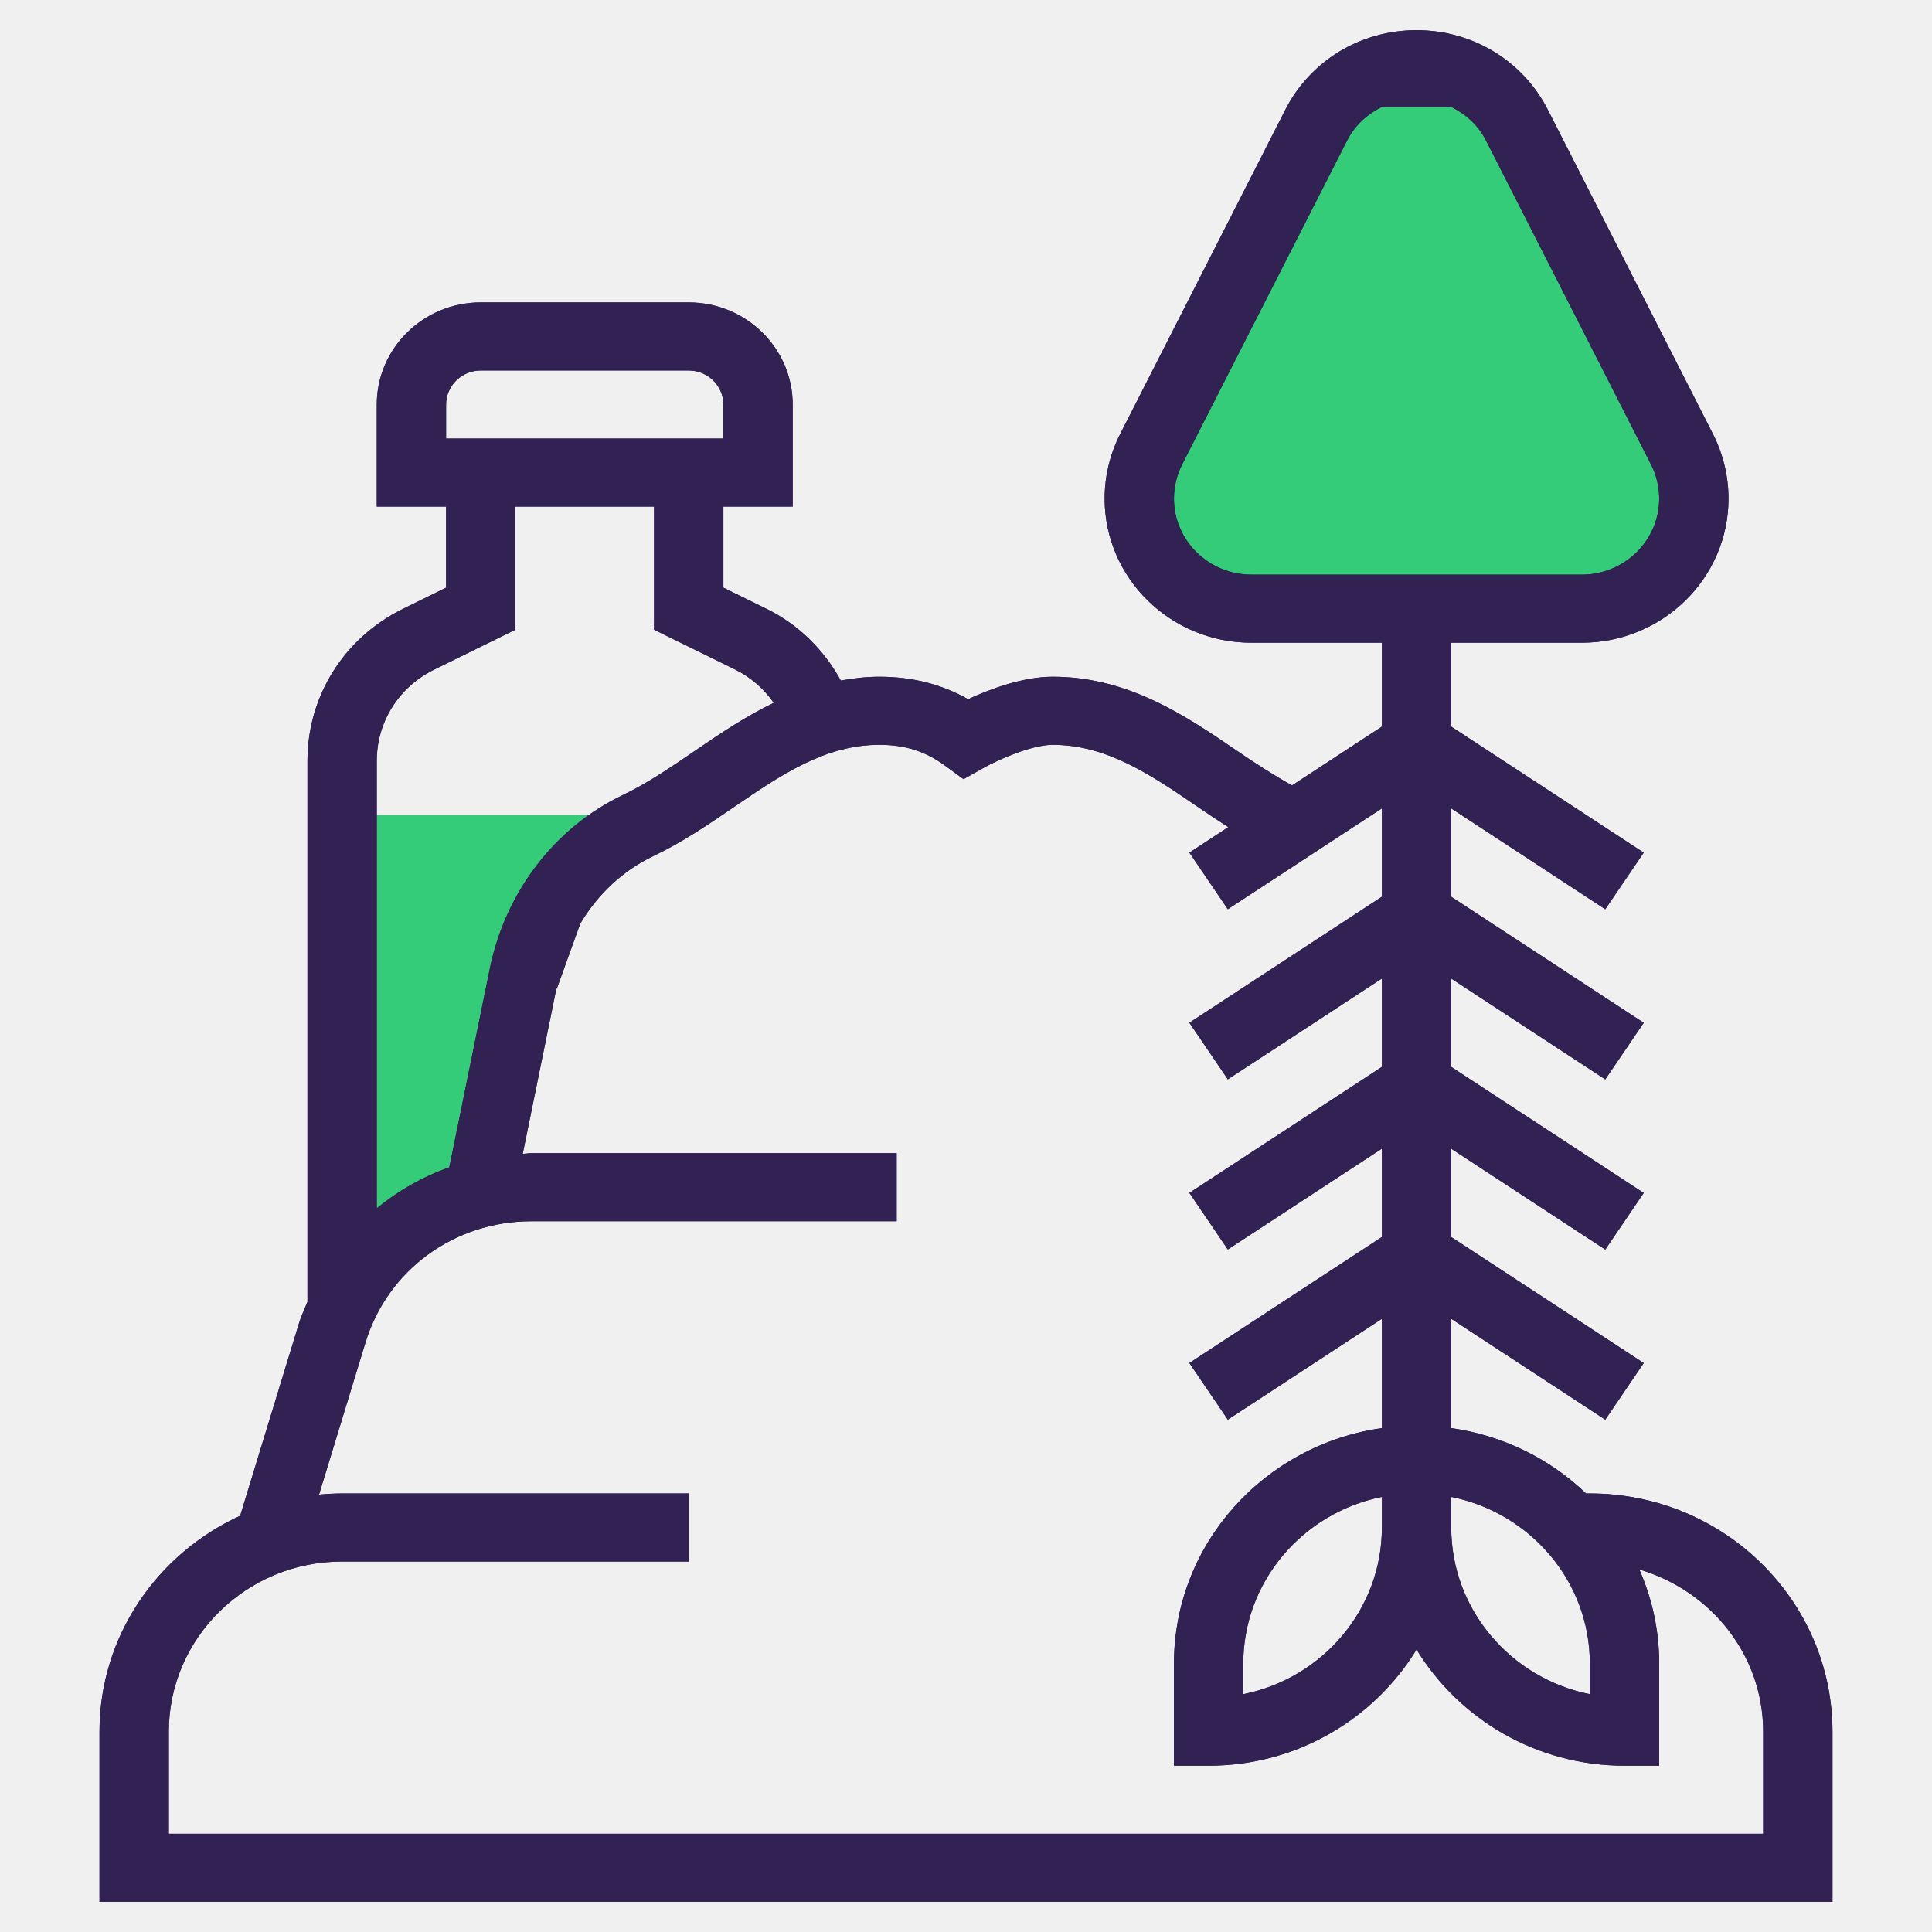
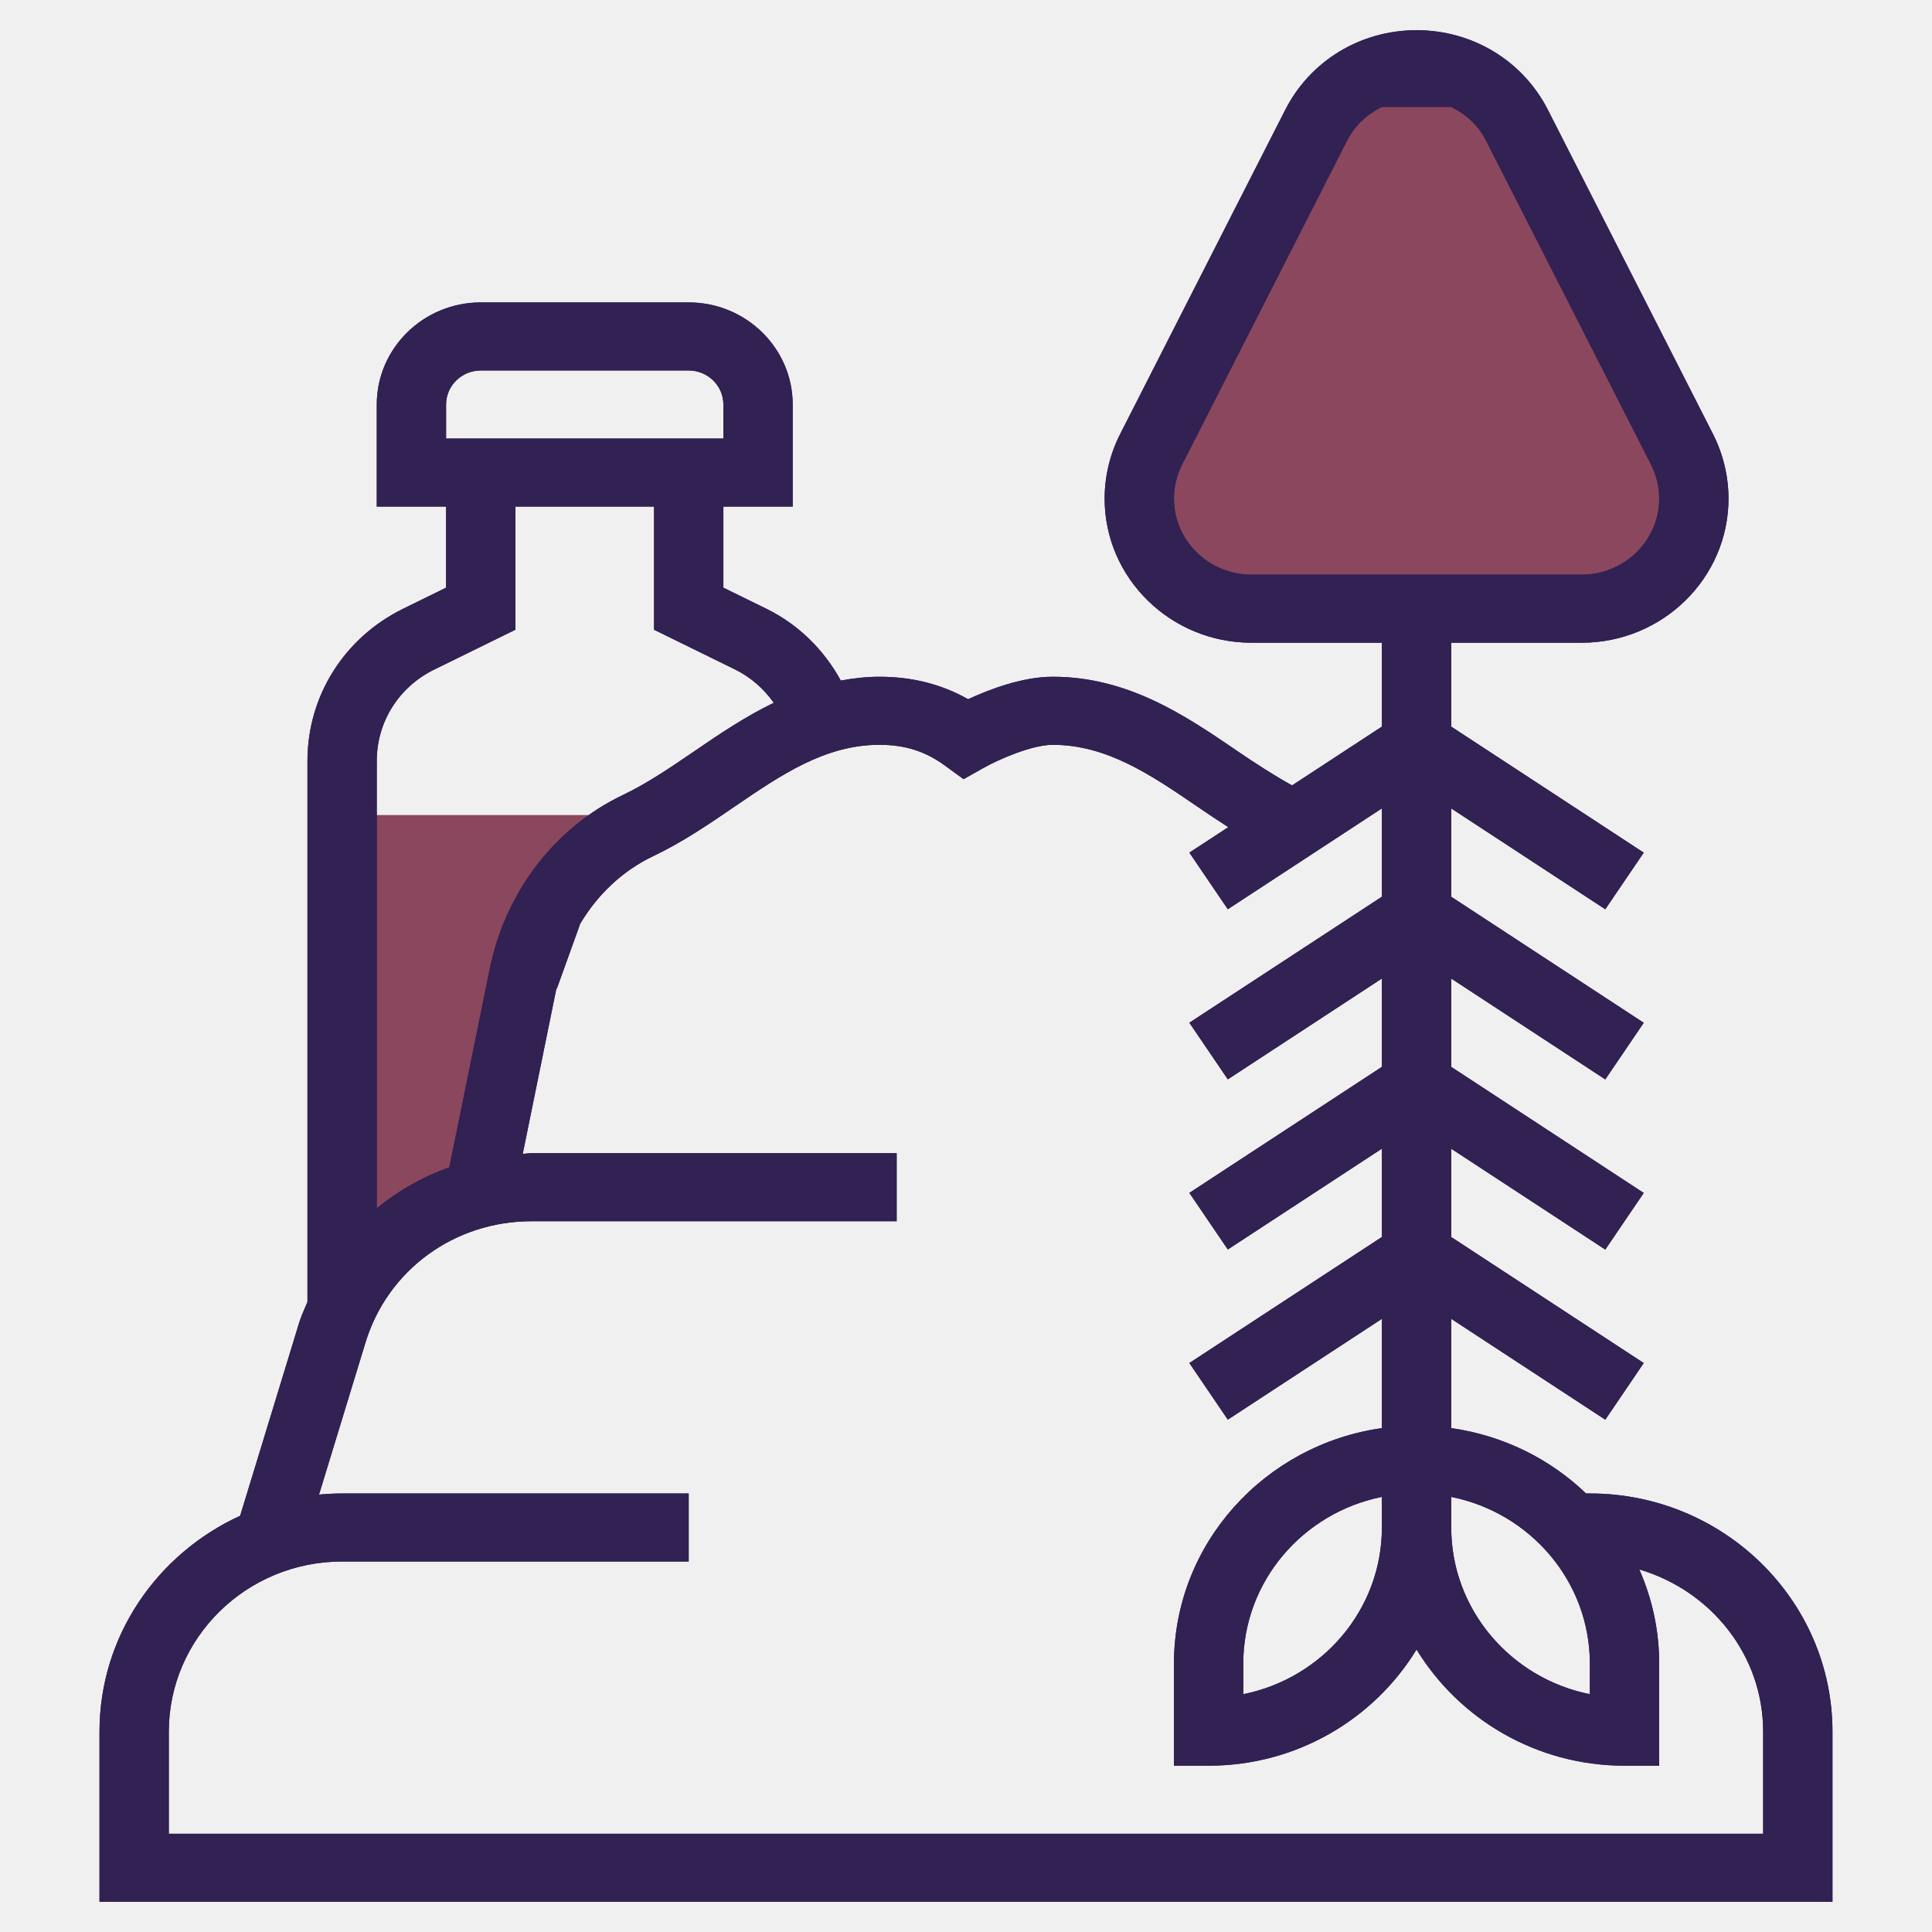
<svg xmlns="http://www.w3.org/2000/svg" width="64" height="64" viewBox="0 0 64 64" fill="none">
-   <path d="M11 44V27H22C21.737 27.164 21.463 27.304 21.189 27.433C19.125 28.417 17.705 30.372 17.252 32.573L15.772 39.879L15.784 40.09C13.684 40.605 11.919 42.033 11.012 44H11Z" fill="#34CB79" />
-   <path d="M43.909 2.562L48.515 2L56 16.062V18.312L54.273 20H38.151L37 17.75L37.576 13.812L43.909 2.562Z" fill="#34CB79" />
+   <path d="M11 44V27H22C21.737 27.164 21.463 27.304 21.189 27.433C19.125 28.417 17.705 30.372 17.252 32.573L15.772 39.879L15.784 40.09C13.684 40.605 11.919 42.033 11.012 44H11Z" fill="#8B475D" />
+   <path d="M43.909 2.562L48.515 2L56 16.062V18.312L54.273 20H38.151L37 17.75L37.576 13.812L43.909 2.562Z" fill="#8B475D" />
  <mask id="path-4-inside-1" fill="white">
    <path fill-rule="evenodd" clip-rule="evenodd" d="M52.666 49.473C57.098 49.473 60.703 53.013 60.703 57.364V60.745V63H3.296L3.296 60.745V57.364C3.296 54.198 5.209 51.469 7.955 50.212L9.908 43.823C9.963 43.646 10.034 43.48 10.106 43.313C10.132 43.251 10.159 43.189 10.185 43.126V25.205C10.185 23.056 11.401 21.124 13.358 20.164L14.777 19.467V16.782H12.481V13.4C12.481 11.536 14.027 10.018 15.925 10.018H22.814C24.713 10.018 26.259 11.536 26.259 13.4V16.782H23.963V19.467L25.383 20.164C26.45 20.686 27.294 21.525 27.853 22.544C28.261 22.471 28.681 22.418 29.127 22.418C30.215 22.418 31.184 22.663 32.071 23.162C32.755 22.845 33.863 22.418 34.872 22.418C37.384 22.418 39.294 23.723 40.981 24.874L40.983 24.876C41.6 25.297 42.196 25.681 42.8 26.018L45.777 24.07V21.291H41.456C38.774 21.291 36.592 19.149 36.592 16.516C36.592 15.778 36.77 15.04 37.105 14.381L42.575 3.64C43.404 2.011 45.071 1 46.925 1C48.78 1 50.447 2.011 51.276 3.639L56.746 14.38C57.081 15.04 57.259 15.778 57.259 16.516C57.259 19.149 55.078 21.291 52.395 21.291H48.074V24.07L54.451 28.245L53.177 30.121L48.074 26.78V29.706L54.451 33.881L53.177 35.757L48.074 32.416V35.342L54.451 39.518L53.177 41.394L48.074 38.053V40.978L54.451 45.153L53.177 47.029L48.074 43.688V47.308C49.799 47.552 51.349 48.33 52.54 49.473H52.666ZM39.159 15.389C38.983 15.737 38.889 16.127 38.889 16.516C38.889 17.906 40.04 19.036 41.456 19.036H52.395C53.811 19.036 54.963 17.906 54.963 16.516C54.963 16.127 54.87 15.737 54.692 15.389L49.222 4.648C48.968 4.15 48.557 3.78 48.074 3.541H45.777C45.294 3.78 44.883 4.15 44.629 4.648L39.159 15.389ZM52.666 56.122V55.109C52.666 52.387 50.69 50.11 48.074 49.587V50.6C48.074 53.321 50.05 55.599 52.666 56.122ZM41.185 56.122C43.801 55.599 45.777 53.322 45.777 50.6V49.587C43.161 50.11 41.185 52.387 41.185 55.109V56.122ZM15.925 12.273C15.293 12.273 14.777 12.779 14.777 13.4V14.527H23.963V13.4C23.963 12.779 23.447 12.273 22.814 12.273H15.925ZM17.074 20.86L14.385 22.18C13.21 22.756 12.481 23.915 12.481 25.205V40.025C13.194 39.443 14 38.98 14.884 38.67L16.228 32.075C16.743 29.549 18.389 27.403 20.633 26.336C21.44 25.951 22.206 25.428 23.016 24.875C23.822 24.324 24.682 23.741 25.632 23.281C25.306 22.82 24.876 22.436 24.355 22.18L21.666 20.86V16.782H17.074V20.86ZM11.333 51.727C8.168 51.727 5.592 54.256 5.592 57.364V60.745H58.407V57.364C58.407 54.819 56.669 52.688 54.304 51.99C54.726 52.947 54.963 54.001 54.963 55.109V58.491H53.814C50.889 58.491 48.332 56.943 46.925 54.643C45.519 56.943 42.962 58.491 40.037 58.491H38.889V55.109C38.889 51.142 41.888 47.858 45.777 47.308V43.688L40.673 47.028L39.399 45.152L45.777 40.977V38.051L40.673 41.391L39.399 39.516L45.777 35.341V32.415L40.673 35.755L39.399 33.879L45.777 29.705V26.779L40.673 30.12L39.399 28.244L40.689 27.401C40.344 27.178 40.002 26.952 39.672 26.725C38.126 25.669 36.666 24.673 34.872 24.673C34.193 24.673 33.102 25.145 32.574 25.442L31.919 25.811L31.313 25.369C30.657 24.887 29.984 24.673 29.127 24.673C27.334 24.673 25.873 25.669 24.328 26.724C23.48 27.304 22.603 27.903 21.634 28.363C20.633 28.84 19.8 29.625 19.222 30.596L19.222 30.595L19.221 30.598C19.215 30.608 19.209 30.617 19.203 30.627C19.206 30.628 19.208 30.629 19.21 30.629L18.445 32.752C18.441 32.751 18.436 32.749 18.431 32.748L17.316 38.223C17.361 38.221 17.404 38.216 17.448 38.212C17.5 38.206 17.552 38.2 17.606 38.2H29.703V40.455H17.606C15.052 40.455 12.842 42.069 12.108 44.471L10.568 49.511C10.821 49.488 11.075 49.473 11.333 49.473H22.814V51.727H11.333Z" />
  </mask>
  <path fill-rule="evenodd" clip-rule="evenodd" d="M52.666 49.473C57.098 49.473 60.703 53.013 60.703 57.364V60.745V63H3.296L3.296 60.745V57.364C3.296 54.198 5.209 51.469 7.955 50.212L9.908 43.823C9.963 43.646 10.034 43.48 10.106 43.313C10.132 43.251 10.159 43.189 10.185 43.126V25.205C10.185 23.056 11.401 21.124 13.358 20.164L14.777 19.467V16.782H12.481V13.4C12.481 11.536 14.027 10.018 15.925 10.018H22.814C24.713 10.018 26.259 11.536 26.259 13.4V16.782H23.963V19.467L25.383 20.164C26.45 20.686 27.294 21.525 27.853 22.544C28.261 22.471 28.681 22.418 29.127 22.418C30.215 22.418 31.184 22.663 32.071 23.162C32.755 22.845 33.863 22.418 34.872 22.418C37.384 22.418 39.294 23.723 40.981 24.874L40.983 24.876C41.6 25.297 42.196 25.681 42.8 26.018L45.777 24.07V21.291H41.456C38.774 21.291 36.592 19.149 36.592 16.516C36.592 15.778 36.77 15.04 37.105 14.381L42.575 3.64C43.404 2.011 45.071 1 46.925 1C48.78 1 50.447 2.011 51.276 3.639L56.746 14.38C57.081 15.04 57.259 15.778 57.259 16.516C57.259 19.149 55.078 21.291 52.395 21.291H48.074V24.07L54.451 28.245L53.177 30.121L48.074 26.78V29.706L54.451 33.881L53.177 35.757L48.074 32.416V35.342L54.451 39.518L53.177 41.394L48.074 38.053V40.978L54.451 45.153L53.177 47.029L48.074 43.688V47.308C49.799 47.552 51.349 48.33 52.54 49.473H52.666ZM39.159 15.389C38.983 15.737 38.889 16.127 38.889 16.516C38.889 17.906 40.04 19.036 41.456 19.036H52.395C53.811 19.036 54.963 17.906 54.963 16.516C54.963 16.127 54.87 15.737 54.692 15.389L49.222 4.648C48.968 4.15 48.557 3.78 48.074 3.541H45.777C45.294 3.78 44.883 4.15 44.629 4.648L39.159 15.389ZM52.666 56.122V55.109C52.666 52.387 50.69 50.11 48.074 49.587V50.6C48.074 53.321 50.05 55.599 52.666 56.122ZM41.185 56.122C43.801 55.599 45.777 53.322 45.777 50.6V49.587C43.161 50.11 41.185 52.387 41.185 55.109V56.122ZM15.925 12.273C15.293 12.273 14.777 12.779 14.777 13.4V14.527H23.963V13.4C23.963 12.779 23.447 12.273 22.814 12.273H15.925ZM17.074 20.86L14.385 22.18C13.21 22.756 12.481 23.915 12.481 25.205V40.025C13.194 39.443 14 38.98 14.884 38.67L16.228 32.075C16.743 29.549 18.389 27.403 20.633 26.336C21.44 25.951 22.206 25.428 23.016 24.875C23.822 24.324 24.682 23.741 25.632 23.281C25.306 22.82 24.876 22.436 24.355 22.18L21.666 20.86V16.782H17.074V20.86ZM11.333 51.727C8.168 51.727 5.592 54.256 5.592 57.364V60.745H58.407V57.364C58.407 54.819 56.669 52.688 54.304 51.99C54.726 52.947 54.963 54.001 54.963 55.109V58.491H53.814C50.889 58.491 48.332 56.943 46.925 54.643C45.519 56.943 42.962 58.491 40.037 58.491H38.889V55.109C38.889 51.142 41.888 47.858 45.777 47.308V43.688L40.673 47.028L39.399 45.152L45.777 40.977V38.051L40.673 41.391L39.399 39.516L45.777 35.341V32.415L40.673 35.755L39.399 33.879L45.777 29.705V26.779L40.673 30.12L39.399 28.244L40.689 27.401C40.344 27.178 40.002 26.952 39.672 26.725C38.126 25.669 36.666 24.673 34.872 24.673C34.193 24.673 33.102 25.145 32.574 25.442L31.919 25.811L31.313 25.369C30.657 24.887 29.984 24.673 29.127 24.673C27.334 24.673 25.873 25.669 24.328 26.724C23.48 27.304 22.603 27.903 21.634 28.363C20.633 28.84 19.8 29.625 19.222 30.596L19.222 30.595L19.221 30.598C19.215 30.608 19.209 30.617 19.203 30.627C19.206 30.628 19.208 30.629 19.21 30.629L18.445 32.752C18.441 32.751 18.436 32.749 18.431 32.748L17.316 38.223C17.361 38.221 17.404 38.216 17.448 38.212C17.5 38.206 17.552 38.2 17.606 38.2H29.703V40.455H17.606C15.052 40.455 12.842 42.069 12.108 44.471L10.568 49.511C10.821 49.488 11.075 49.473 11.333 49.473H22.814V51.727H11.333Z" fill="#322153" />
  <path d="M60.703 63V64H61.703V63H60.703ZM3.296 63L2.296 63L2.296 64H3.296V63ZM3.296 60.745H2.296V60.745L3.296 60.745ZM7.955 50.212L8.371 51.121L8.78 50.934L8.912 50.504L7.955 50.212ZM9.908 43.823L8.953 43.526L8.951 43.53L9.908 43.823ZM10.106 43.313L11.024 43.708L11.024 43.708L10.106 43.313ZM10.185 43.126L11.109 43.508L11.185 43.324V43.126H10.185ZM13.358 20.164L13.799 21.061L13.799 21.061L13.358 20.164ZM14.777 19.467L15.218 20.364L15.777 20.09V19.467H14.777ZM14.777 16.782H15.777V15.782H14.777V16.782ZM12.481 16.782H11.481V17.782H12.481V16.782ZM26.259 16.782V17.782H27.259V16.782H26.259ZM23.963 16.782V15.782H22.963V16.782H23.963ZM23.963 19.467H22.963V20.09L23.522 20.364L23.963 19.467ZM25.383 20.164L24.942 21.061L24.942 21.062L25.383 20.164ZM27.853 22.544L26.976 23.025L27.321 23.655L28.029 23.529L27.853 22.544ZM32.071 23.162L31.58 24.033L32.026 24.285L32.491 24.07L32.071 23.162ZM40.981 24.874L41.545 24.049L41.545 24.048L40.981 24.874ZM40.983 24.876L40.419 25.701L40.419 25.702L40.983 24.876ZM42.8 26.018L42.312 26.891L42.841 27.187L43.348 26.855L42.8 26.018ZM45.777 24.07L46.325 24.906L46.777 24.61V24.07H45.777ZM45.777 21.291H46.777V20.291H45.777V21.291ZM37.105 14.381L36.214 13.927L36.214 13.928L37.105 14.381ZM42.575 3.64L43.466 4.094L43.466 4.094L42.575 3.64ZM51.276 3.639L52.167 3.185L52.167 3.185L51.276 3.639ZM56.746 14.38L57.638 13.927L57.637 13.926L56.746 14.38ZM48.074 21.291V20.291H47.074V21.291H48.074ZM48.074 24.07H47.074V24.61L47.526 24.906L48.074 24.07ZM54.451 28.245L55.278 28.807L55.849 27.965L54.998 27.408L54.451 28.245ZM53.177 30.121L52.629 30.957L53.452 31.496L54.004 30.683L53.177 30.121ZM48.074 26.78L48.621 25.943L47.074 24.93V26.78H48.074ZM48.074 29.706H47.074V30.246L47.526 30.542L48.074 29.706ZM54.451 33.881L55.278 34.443L55.849 33.602L54.998 33.045L54.451 33.881ZM53.177 35.757L52.629 36.594L53.452 37.133L54.004 36.319L53.177 35.757ZM48.074 32.416L48.621 31.579L47.074 30.566V32.416H48.074ZM48.074 35.342H47.074V35.883L47.526 36.179L48.074 35.342ZM54.451 39.518L55.278 40.08L55.849 39.238L54.998 38.681L54.451 39.518ZM53.177 41.394L52.629 42.23L53.452 42.769L54.004 41.955L53.177 41.394ZM48.074 38.053L48.621 37.216L47.074 36.203V38.053H48.074ZM48.074 40.978H47.074V41.519L47.526 41.815L48.074 40.978ZM54.451 45.153L55.278 45.715L55.849 44.873L54.998 44.316L54.451 45.153ZM53.177 47.029L52.629 47.865L53.452 48.404L54.004 47.591L53.177 47.029ZM48.074 43.688L48.621 42.851L47.074 41.838V43.688H48.074ZM48.074 47.308H47.074V48.177L47.934 48.299L48.074 47.308ZM52.54 49.473L51.848 50.194L52.138 50.473H52.54V49.473ZM39.159 15.389L38.268 14.935L38.267 14.937L39.159 15.389ZM54.692 15.389L53.801 15.842L53.801 15.843L54.692 15.389ZM49.222 4.648L50.113 4.194L50.113 4.193L49.222 4.648ZM48.074 3.541L48.517 2.644L48.307 2.541H48.074V3.541ZM45.777 3.541V2.541H45.544L45.334 2.644L45.777 3.541ZM44.629 4.648L43.738 4.193L43.738 4.194L44.629 4.648ZM52.666 56.122L52.47 57.103L53.666 57.342V56.122H52.666ZM48.074 49.587L48.27 48.606L47.074 48.367V49.587H48.074ZM41.185 56.122H40.185V57.342L41.381 57.103L41.185 56.122ZM45.777 49.587H46.777V48.367L45.581 48.606L45.777 49.587ZM14.777 14.527H13.777V15.527H14.777V14.527ZM23.963 14.527V15.527H24.963V14.527H23.963ZM14.385 22.18L14.825 23.078L14.826 23.078L14.385 22.18ZM17.074 20.86L17.514 21.758L18.074 21.484V20.86H17.074ZM12.481 40.025H11.481V42.132L13.113 40.8L12.481 40.025ZM14.884 38.67L15.215 39.614L15.75 39.426L15.864 38.87L14.884 38.67ZM16.228 32.075L15.248 31.876L15.248 31.876L16.228 32.075ZM20.633 26.336L21.063 27.239L21.063 27.238L20.633 26.336ZM23.016 24.875L22.452 24.049L22.452 24.049L23.016 24.875ZM25.632 23.281L26.069 24.18L27.131 23.665L26.448 22.702L25.632 23.281ZM24.355 22.18L24.796 21.283L24.355 22.18ZM21.666 20.86H20.666V21.484L21.226 21.758L21.666 20.86ZM21.666 16.782H22.666V15.782H21.666V16.782ZM17.074 16.782V15.782H16.074V16.782H17.074ZM5.592 60.745H4.592V61.745H5.592V60.745ZM58.407 60.745V61.745H59.407V60.745H58.407ZM54.304 51.99L54.587 51.031L52.52 50.42L53.389 52.393L54.304 51.99ZM54.963 58.491V59.491H55.963V58.491H54.963ZM46.925 54.643L47.779 54.122L46.925 52.727L46.072 54.122L46.925 54.643ZM38.889 58.491H37.889V59.491H38.889V58.491ZM45.777 47.308L45.917 48.299L46.777 48.177V47.308H45.777ZM45.777 43.688H46.777V41.838L45.23 42.851L45.777 43.688ZM40.673 47.028L39.846 47.59L40.398 48.403L41.221 47.864L40.673 47.028ZM39.399 45.152L38.852 44.315L38.001 44.872L38.572 45.714L39.399 45.152ZM45.777 40.977L46.325 41.814L46.777 41.518V40.977H45.777ZM45.777 38.051H46.777V36.202L45.23 37.215L45.777 38.051ZM40.673 41.391L39.846 41.953L40.398 42.766L41.221 42.228L40.673 41.391ZM39.399 39.516L38.852 38.679L38.001 39.236L38.572 40.077L39.399 39.516ZM45.777 35.341L46.325 36.178L46.777 35.882V35.341H45.777ZM45.777 32.415H46.777V30.566L45.23 31.578L45.777 32.415ZM40.673 35.755L39.846 36.317L40.398 37.13L41.221 36.592L40.673 35.755ZM39.399 33.879L38.852 33.042L38.001 33.599L38.572 34.441L39.399 33.879ZM45.777 29.705L46.325 30.541L46.777 30.245V29.705H45.777ZM45.777 26.779H46.777V24.929L45.23 25.942L45.777 26.779ZM40.673 30.12L39.846 30.681L40.398 31.495L41.221 30.956L40.673 30.12ZM39.399 28.244L38.852 27.407L38 27.964L38.572 28.806L39.399 28.244ZM40.689 27.401L41.236 28.238L42.522 27.396L41.232 26.561L40.689 27.401ZM39.672 26.725L40.237 25.901L40.236 25.9L39.672 26.725ZM32.574 25.442L32.084 24.57L32.082 24.571L32.574 25.442ZM31.919 25.811L31.33 26.619L31.85 26.998L32.411 26.682L31.919 25.811ZM31.313 25.369L30.721 26.174L30.724 26.176L31.313 25.369ZM24.328 26.724L23.764 25.898L23.763 25.899L24.328 26.724ZM21.634 28.363L21.205 27.46L21.205 27.46L21.634 28.363ZM19.222 30.596L18.869 31.531L19.653 31.827L20.081 31.107L19.222 30.596ZM19.222 30.595L19.575 29.66L18.625 29.301L18.281 30.257L19.222 30.595ZM19.221 30.598L20.08 31.109L20.129 31.026L20.162 30.936L19.221 30.598ZM19.203 30.627L18.341 30.121L17.711 31.194L18.895 31.578L19.203 30.627ZM19.21 30.629L20.151 30.968L20.5 29.998L19.52 29.678L19.21 30.629ZM18.445 32.752L18.147 33.706L19.062 33.993L19.386 33.091L18.445 32.752ZM18.431 32.748L18.726 31.792L17.671 31.466L17.451 32.548L18.431 32.748ZM17.316 38.223L16.336 38.023L16.083 39.264L17.349 39.222L17.316 38.223ZM17.448 38.212L17.339 37.218L17.339 37.218L17.448 38.212ZM29.703 38.2H30.703V37.2H29.703V38.2ZM29.703 40.455V41.455H30.703V40.455H29.703ZM12.108 44.471L11.151 44.179L11.151 44.179L12.108 44.471ZM10.568 49.511L9.612 49.219L9.176 50.646L10.662 50.507L10.568 49.511ZM22.814 49.473H23.814V48.473H22.814V49.473ZM22.814 51.727V52.727H23.814V51.727H22.814ZM61.703 57.364C61.703 52.443 57.633 48.473 52.666 48.473V50.473C56.563 50.473 59.703 53.582 59.703 57.364H61.703ZM61.703 60.745V57.364H59.703V60.745H61.703ZM61.703 63V60.745H59.703V63H61.703ZM3.296 64H60.703V62H3.296V64ZM2.296 60.745L2.296 63L4.296 63L4.296 60.745L2.296 60.745ZM2.296 57.364V60.745H4.296V57.364H2.296ZM7.539 49.303C4.46 50.712 2.296 53.782 2.296 57.364H4.296C4.296 54.615 5.957 52.226 8.371 51.121L7.539 49.303ZM8.951 43.53L6.999 49.92L8.912 50.504L10.864 44.115L8.951 43.53ZM9.187 42.918C9.118 43.078 9.026 43.291 8.953 43.526L10.863 44.119C10.9 44.001 10.95 43.882 11.024 43.708L9.187 42.918ZM9.26 42.745C9.238 42.8 9.214 42.855 9.187 42.918L11.024 43.708C11.051 43.647 11.08 43.578 11.109 43.508L9.26 42.745ZM9.185 25.205V43.126H11.185V25.205H9.185ZM12.918 19.266C10.624 20.391 9.185 22.668 9.185 25.205H11.185C11.185 23.445 12.177 21.857 13.799 21.061L12.918 19.266ZM14.337 18.569L12.918 19.266L13.799 21.061L15.218 20.364L14.337 18.569ZM13.777 16.782V19.467H15.777V16.782H13.777ZM12.481 17.782H14.777V15.782H12.481V17.782ZM11.481 13.4V16.782H13.481V13.4H11.481ZM15.925 9.018C13.492 9.018 11.481 10.966 11.481 13.4H13.481C13.481 12.105 14.562 11.018 15.925 11.018V9.018ZM22.814 9.018H15.925V11.018H22.814V9.018ZM27.259 13.4C27.259 10.966 25.248 9.018 22.814 9.018V11.018C24.178 11.018 25.259 12.105 25.259 13.4H27.259ZM27.259 16.782V13.4H25.259V16.782H27.259ZM23.963 17.782H26.259V15.782H23.963V17.782ZM24.963 19.467V16.782H22.963V19.467H24.963ZM25.823 19.266L24.403 18.569L23.522 20.364L24.942 21.061L25.823 19.266ZM28.73 22.064C28.078 20.874 27.085 19.884 25.823 19.266L24.942 21.062C25.814 21.489 26.511 22.177 26.976 23.025L28.73 22.064ZM29.127 21.418C28.602 21.418 28.119 21.48 27.676 21.56L28.029 23.529C28.403 23.462 28.761 23.418 29.127 23.418V21.418ZM32.562 22.291C31.515 21.701 30.374 21.418 29.127 21.418V23.418C30.056 23.418 30.854 23.624 31.58 24.033L32.562 22.291ZM34.872 21.418C33.634 21.418 32.359 21.927 31.651 22.255L32.491 24.07C33.151 23.764 34.093 23.418 34.872 23.418V21.418ZM41.545 24.048C39.888 22.917 37.735 21.418 34.872 21.418V23.418C37.033 23.418 38.701 24.528 40.417 25.7L41.545 24.048ZM41.547 24.05L41.545 24.049L40.416 25.7L40.419 25.701L41.547 24.05ZM43.289 25.146C42.72 24.828 42.151 24.462 41.547 24.05L40.419 25.702C41.05 26.132 41.672 26.533 42.312 26.891L43.289 25.146ZM45.23 23.233L42.253 25.182L43.348 26.855L46.325 24.906L45.23 23.233ZM44.777 21.291V24.07H46.777V21.291H44.777ZM41.456 22.291H45.777V20.291H41.456V22.291ZM35.592 16.516C35.592 19.719 38.239 22.291 41.456 22.291V20.291C39.309 20.291 37.592 18.58 37.592 16.516H35.592ZM36.214 13.928C35.808 14.727 35.592 15.62 35.592 16.516H37.592C37.592 15.937 37.732 15.354 37.997 14.834L36.214 13.928ZM41.684 3.186L36.214 13.927L37.996 14.835L43.466 4.094L41.684 3.186ZM46.925 0C44.702 0 42.687 1.216 41.684 3.186L43.466 4.094C44.122 2.806 45.44 2 46.925 2V0ZM52.167 3.185C51.164 1.216 49.149 0 46.925 0V2C48.411 2 49.73 2.806 50.385 4.093L52.167 3.185ZM57.637 13.926L52.167 3.185L50.385 4.093L55.855 14.834L57.637 13.926ZM58.259 16.516C58.259 15.62 58.043 14.727 57.638 13.927L55.854 14.832C56.119 15.354 56.259 15.937 56.259 16.516H58.259ZM52.395 22.291C55.612 22.291 58.259 19.719 58.259 16.516H56.259C56.259 18.58 54.543 20.291 52.395 20.291V22.291ZM48.074 22.291H52.395V20.291H48.074V22.291ZM49.074 24.07V21.291H47.074V24.07H49.074ZM54.998 27.408L48.621 23.233L47.526 24.906L53.903 29.082L54.998 27.408ZM54.004 30.683L55.278 28.807L53.623 27.683L52.35 29.559L54.004 30.683ZM47.526 27.616L52.629 30.957L53.725 29.284L48.621 25.943L47.526 27.616ZM49.074 29.706V26.78H47.074V29.706H49.074ZM54.998 33.045L48.621 28.869L47.526 30.542L53.903 34.718L54.998 33.045ZM54.004 36.319L55.278 34.443L53.623 33.32L52.35 35.196L54.004 36.319ZM47.526 33.253L52.629 36.594L53.725 34.921L48.621 31.579L47.526 33.253ZM49.074 35.342V32.416H47.074V35.342H49.074ZM54.998 38.681L48.621 34.506L47.526 36.179L53.903 40.354L54.998 38.681ZM54.004 41.955L55.278 40.08L53.623 38.956L52.35 40.832L54.004 41.955ZM47.526 38.889L52.629 42.23L53.725 40.557L48.621 37.216L47.526 38.889ZM49.074 40.978V38.053H47.074V40.978H49.074ZM54.998 44.316L48.621 40.142L47.526 41.815L53.903 45.99L54.998 44.316ZM54.004 47.591L55.278 45.715L53.623 44.591L52.35 46.467L54.004 47.591ZM47.526 44.524L52.629 47.865L53.725 46.192L48.621 42.851L47.526 44.524ZM49.074 47.308V43.688H47.074V47.308H49.074ZM53.233 48.751C51.893 47.465 50.15 46.591 48.213 46.318L47.934 48.299C49.449 48.512 50.806 49.194 51.848 50.194L53.233 48.751ZM52.666 48.473H52.54V50.473H52.666V48.473ZM39.889 16.516C39.889 16.286 39.945 16.051 40.051 15.841L38.267 14.937C38.021 15.423 37.889 15.968 37.889 16.516H39.889ZM41.456 18.036C40.575 18.036 39.889 17.336 39.889 16.516H37.889C37.889 18.475 39.505 20.036 41.456 20.036V18.036ZM52.395 18.036H41.456V20.036H52.395V18.036ZM53.963 16.516C53.963 17.336 53.276 18.036 52.395 18.036V20.036C54.346 20.036 55.963 18.475 55.963 16.516H53.963ZM53.801 15.843C53.907 16.05 53.963 16.284 53.963 16.516H55.963C55.963 15.969 55.832 15.424 55.583 14.934L53.801 15.843ZM48.331 5.101L53.801 15.842L55.583 14.935L50.113 4.194L48.331 5.101ZM47.63 4.437C47.948 4.594 48.188 4.821 48.331 5.102L50.113 4.193C49.748 3.478 49.166 2.965 48.517 2.644L47.63 4.437ZM45.777 4.541H48.074V2.541H45.777V4.541ZM45.52 5.102C45.663 4.821 45.903 4.594 46.221 4.437L45.334 2.644C44.685 2.965 44.103 3.478 43.738 4.193L45.52 5.102ZM40.05 15.842L45.52 5.101L43.738 4.194L38.268 14.935L40.05 15.842ZM51.666 55.109V56.122H53.666V55.109H51.666ZM47.878 50.567C50.049 51.001 51.666 52.886 51.666 55.109H53.666C53.666 51.887 51.331 49.218 48.27 48.606L47.878 50.567ZM49.074 50.6V49.587H47.074V50.6H49.074ZM52.862 55.142C50.691 54.708 49.074 52.822 49.074 50.6H47.074C47.074 53.821 49.409 56.491 52.47 57.103L52.862 55.142ZM44.777 50.6C44.777 52.823 43.16 54.708 40.989 55.142L41.381 57.103C44.442 56.491 46.777 53.822 46.777 50.6H44.777ZM44.777 49.587V50.6H46.777V49.587H44.777ZM42.185 55.109C42.185 52.886 43.802 51.001 45.973 50.567L45.581 48.606C42.52 49.218 40.185 51.887 40.185 55.109H42.185ZM42.185 56.122V55.109H40.185V56.122H42.185ZM15.777 13.4C15.777 13.349 15.828 13.273 15.925 13.273V11.273C14.758 11.273 13.777 12.21 13.777 13.4H15.777ZM15.777 14.527V13.4H13.777V14.527H15.777ZM23.963 13.527H14.777V15.527H23.963V13.527ZM22.963 13.4V14.527H24.963V13.4H22.963ZM22.814 13.273C22.912 13.273 22.963 13.349 22.963 13.4H24.963C24.963 12.21 23.982 11.273 22.814 11.273V13.273ZM15.925 13.273H22.814V11.273H15.925V13.273ZM14.826 23.078L17.514 21.758L16.633 19.963L13.944 21.283L14.826 23.078ZM13.481 25.205C13.481 24.303 13.987 23.489 14.825 23.078L13.945 21.282C12.433 22.023 11.481 23.527 11.481 25.205H13.481ZM13.481 40.025V25.205H11.481V40.025H13.481ZM14.553 37.726C13.554 38.077 12.647 38.599 11.849 39.25L13.113 40.8C13.742 40.287 14.447 39.883 15.215 39.614L14.553 37.726ZM15.248 31.876L13.904 38.47L15.864 38.87L17.208 32.275L15.248 31.876ZM20.203 25.433C17.664 26.641 15.823 29.056 15.248 31.876L17.207 32.275C17.663 30.043 19.115 28.165 21.063 27.239L20.203 25.433ZM22.452 24.049C21.629 24.611 20.928 25.087 20.203 25.433L21.063 27.238C21.953 26.814 22.784 26.245 23.58 25.701L22.452 24.049ZM25.196 22.381C24.17 22.878 23.253 23.502 22.452 24.049L23.58 25.701C24.392 25.146 25.195 24.604 26.069 24.18L25.196 22.381ZM23.914 23.078C24.273 23.254 24.578 23.523 24.816 23.859L26.448 22.702C26.034 22.118 25.48 21.619 24.796 21.283L23.914 23.078ZM21.226 21.758L23.914 23.078L24.796 21.283L22.107 19.963L21.226 21.758ZM20.666 16.782V20.86H22.666V16.782H20.666ZM17.074 17.782H21.666V15.782H17.074V17.782ZM18.074 20.86V16.782H16.074V20.86H18.074ZM6.592 57.364C6.592 54.825 8.703 52.727 11.333 52.727V50.727C7.633 50.727 4.592 53.686 4.592 57.364H6.592ZM6.592 60.745V57.364H4.592V60.745H6.592ZM58.407 59.745H5.592V61.745H58.407V59.745ZM57.407 57.364V60.745H59.407V57.364H57.407ZM54.021 52.949C55.992 53.531 57.407 55.294 57.407 57.364H59.407C59.407 54.343 57.345 51.845 54.587 51.031L54.021 52.949ZM55.963 55.109C55.963 53.857 55.695 52.666 55.22 51.587L53.389 52.393C53.757 53.228 53.963 54.145 53.963 55.109H55.963ZM55.963 58.491V55.109H53.963V58.491H55.963ZM53.814 59.491H54.963V57.491H53.814V59.491ZM46.072 55.165C47.654 57.751 50.529 59.491 53.814 59.491V57.491C51.249 57.491 49.01 56.135 47.779 54.122L46.072 55.165ZM40.037 59.491C43.322 59.491 46.197 57.751 47.779 55.165L46.072 54.122C44.841 56.135 42.602 57.491 40.037 57.491V59.491ZM38.889 59.491H40.037V57.491H38.889V59.491ZM37.889 55.109V58.491H39.889V55.109H37.889ZM45.637 46.318C41.279 46.935 37.889 50.621 37.889 55.109H39.889C39.889 51.664 42.498 48.782 45.917 48.299L45.637 46.318ZM44.777 43.688V47.308H46.777V43.688H44.777ZM41.221 47.864L46.325 44.525L45.23 42.851L40.125 46.191L41.221 47.864ZM38.572 45.714L39.846 47.59L41.5 46.466L40.227 44.59L38.572 45.714ZM45.23 40.141L38.852 44.315L39.947 45.989L46.325 41.814L45.23 40.141ZM44.777 38.051V40.977H46.777V38.051H44.777ZM41.221 42.228L46.325 38.888L45.23 37.215L40.125 40.555L41.221 42.228ZM38.572 40.077L39.846 41.953L41.5 40.83L40.227 38.954L38.572 40.077ZM45.23 34.504L38.852 38.679L39.947 40.352L46.325 36.178L45.23 34.504ZM44.777 32.415V35.341H46.777V32.415H44.777ZM41.221 36.592L46.325 33.252L45.23 31.578L40.125 34.918L41.221 36.592ZM38.572 34.441L39.846 36.317L41.5 35.193L40.227 33.317L38.572 34.441ZM45.23 28.868L38.852 33.042L39.947 34.716L46.325 30.541L45.23 28.868ZM44.777 26.779V29.705H46.777V26.779H44.777ZM41.221 30.956L46.325 27.615L45.23 25.942L40.125 29.283L41.221 30.956ZM38.572 28.806L39.846 30.681L41.5 29.558L40.227 27.682L38.572 28.806ZM40.141 26.564L38.852 27.407L39.947 29.081L41.236 28.238L40.141 26.564ZM39.106 27.55C39.447 27.783 39.796 28.014 40.145 28.24L41.232 26.561C40.892 26.341 40.558 26.121 40.237 25.901L39.106 27.55ZM34.872 25.673C36.304 25.673 37.508 26.458 39.108 27.551L40.236 25.9C38.744 24.88 37.027 23.673 34.872 23.673V25.673ZM33.063 26.314C33.28 26.192 33.636 26.022 34.01 25.885C34.408 25.739 34.715 25.673 34.872 25.673V23.673C34.35 23.673 33.771 23.843 33.322 24.007C32.849 24.18 32.395 24.395 32.084 24.57L33.063 26.314ZM32.411 26.682L33.065 26.312L32.082 24.571L31.428 24.94L32.411 26.682ZM30.724 26.176L31.33 26.619L32.509 25.003L31.902 24.561L30.724 26.176ZM29.127 25.673C29.783 25.673 30.247 25.826 30.721 26.174L31.905 24.563C31.068 23.948 30.184 23.673 29.127 23.673V25.673ZM24.891 27.55C26.491 26.458 27.695 25.673 29.127 25.673V23.673C26.972 23.673 25.255 24.88 23.764 25.898L24.891 27.55ZM22.064 29.266C23.114 28.767 24.054 28.123 24.892 27.549L23.763 25.899C22.907 26.485 22.092 27.038 21.205 27.46L22.064 29.266ZM20.081 31.107C20.565 30.294 21.254 29.652 22.064 29.266L21.205 27.46C20.012 28.028 19.035 28.955 18.363 30.084L20.081 31.107ZM18.868 31.531L18.869 31.531L19.576 29.66L19.575 29.66L18.868 31.531ZM20.162 30.936L20.163 30.934L18.281 30.257L18.28 30.259L20.162 30.936ZM20.066 31.134C20.071 31.125 20.076 31.117 20.08 31.109L18.362 30.086C18.355 30.098 18.348 30.109 18.341 30.121L20.066 31.134ZM19.52 29.678C19.517 29.678 19.515 29.677 19.512 29.676L18.895 31.578C18.896 31.579 18.898 31.579 18.9 31.58L19.52 29.678ZM19.386 33.091L20.151 30.968L18.269 30.291L17.505 32.413L19.386 33.091ZM18.136 33.703C18.14 33.704 18.143 33.705 18.147 33.706L18.744 31.798C18.738 31.796 18.732 31.794 18.726 31.792L18.136 33.703ZM18.296 38.422L19.411 32.947L17.451 32.548L16.336 38.023L18.296 38.422ZM17.339 37.218C17.315 37.22 17.303 37.221 17.292 37.222C17.283 37.223 17.28 37.223 17.282 37.223L17.349 39.222C17.438 39.219 17.519 39.21 17.557 39.206L17.339 37.218ZM17.606 37.2C17.489 37.2 17.383 37.213 17.339 37.218L17.557 39.206C17.571 39.204 17.581 39.203 17.59 39.202C17.598 39.201 17.604 39.201 17.608 39.2C17.616 39.2 17.614 39.2 17.606 39.2V37.2ZM29.703 37.2H17.606V39.2H29.703V37.2ZM30.703 40.455V38.2H28.703V40.455H30.703ZM17.606 41.455H29.703V39.455H17.606V41.455ZM13.064 44.763C13.666 42.792 15.481 41.455 17.606 41.455V39.455C14.622 39.455 12.017 41.346 11.151 44.179L13.064 44.763ZM11.525 49.803L13.064 44.763L11.151 44.179L9.612 49.219L11.525 49.803ZM11.333 48.473C11.036 48.473 10.751 48.49 10.475 48.516L10.662 50.507C10.891 50.485 11.113 50.473 11.333 50.473V48.473ZM22.814 48.473H11.333V50.473H22.814V48.473ZM23.814 51.727V49.473H21.814V51.727H23.814ZM11.333 52.727H22.814V50.727H11.333V52.727Z" fill="#322153" mask="url(#path-4-inside-1)" />
</svg>
